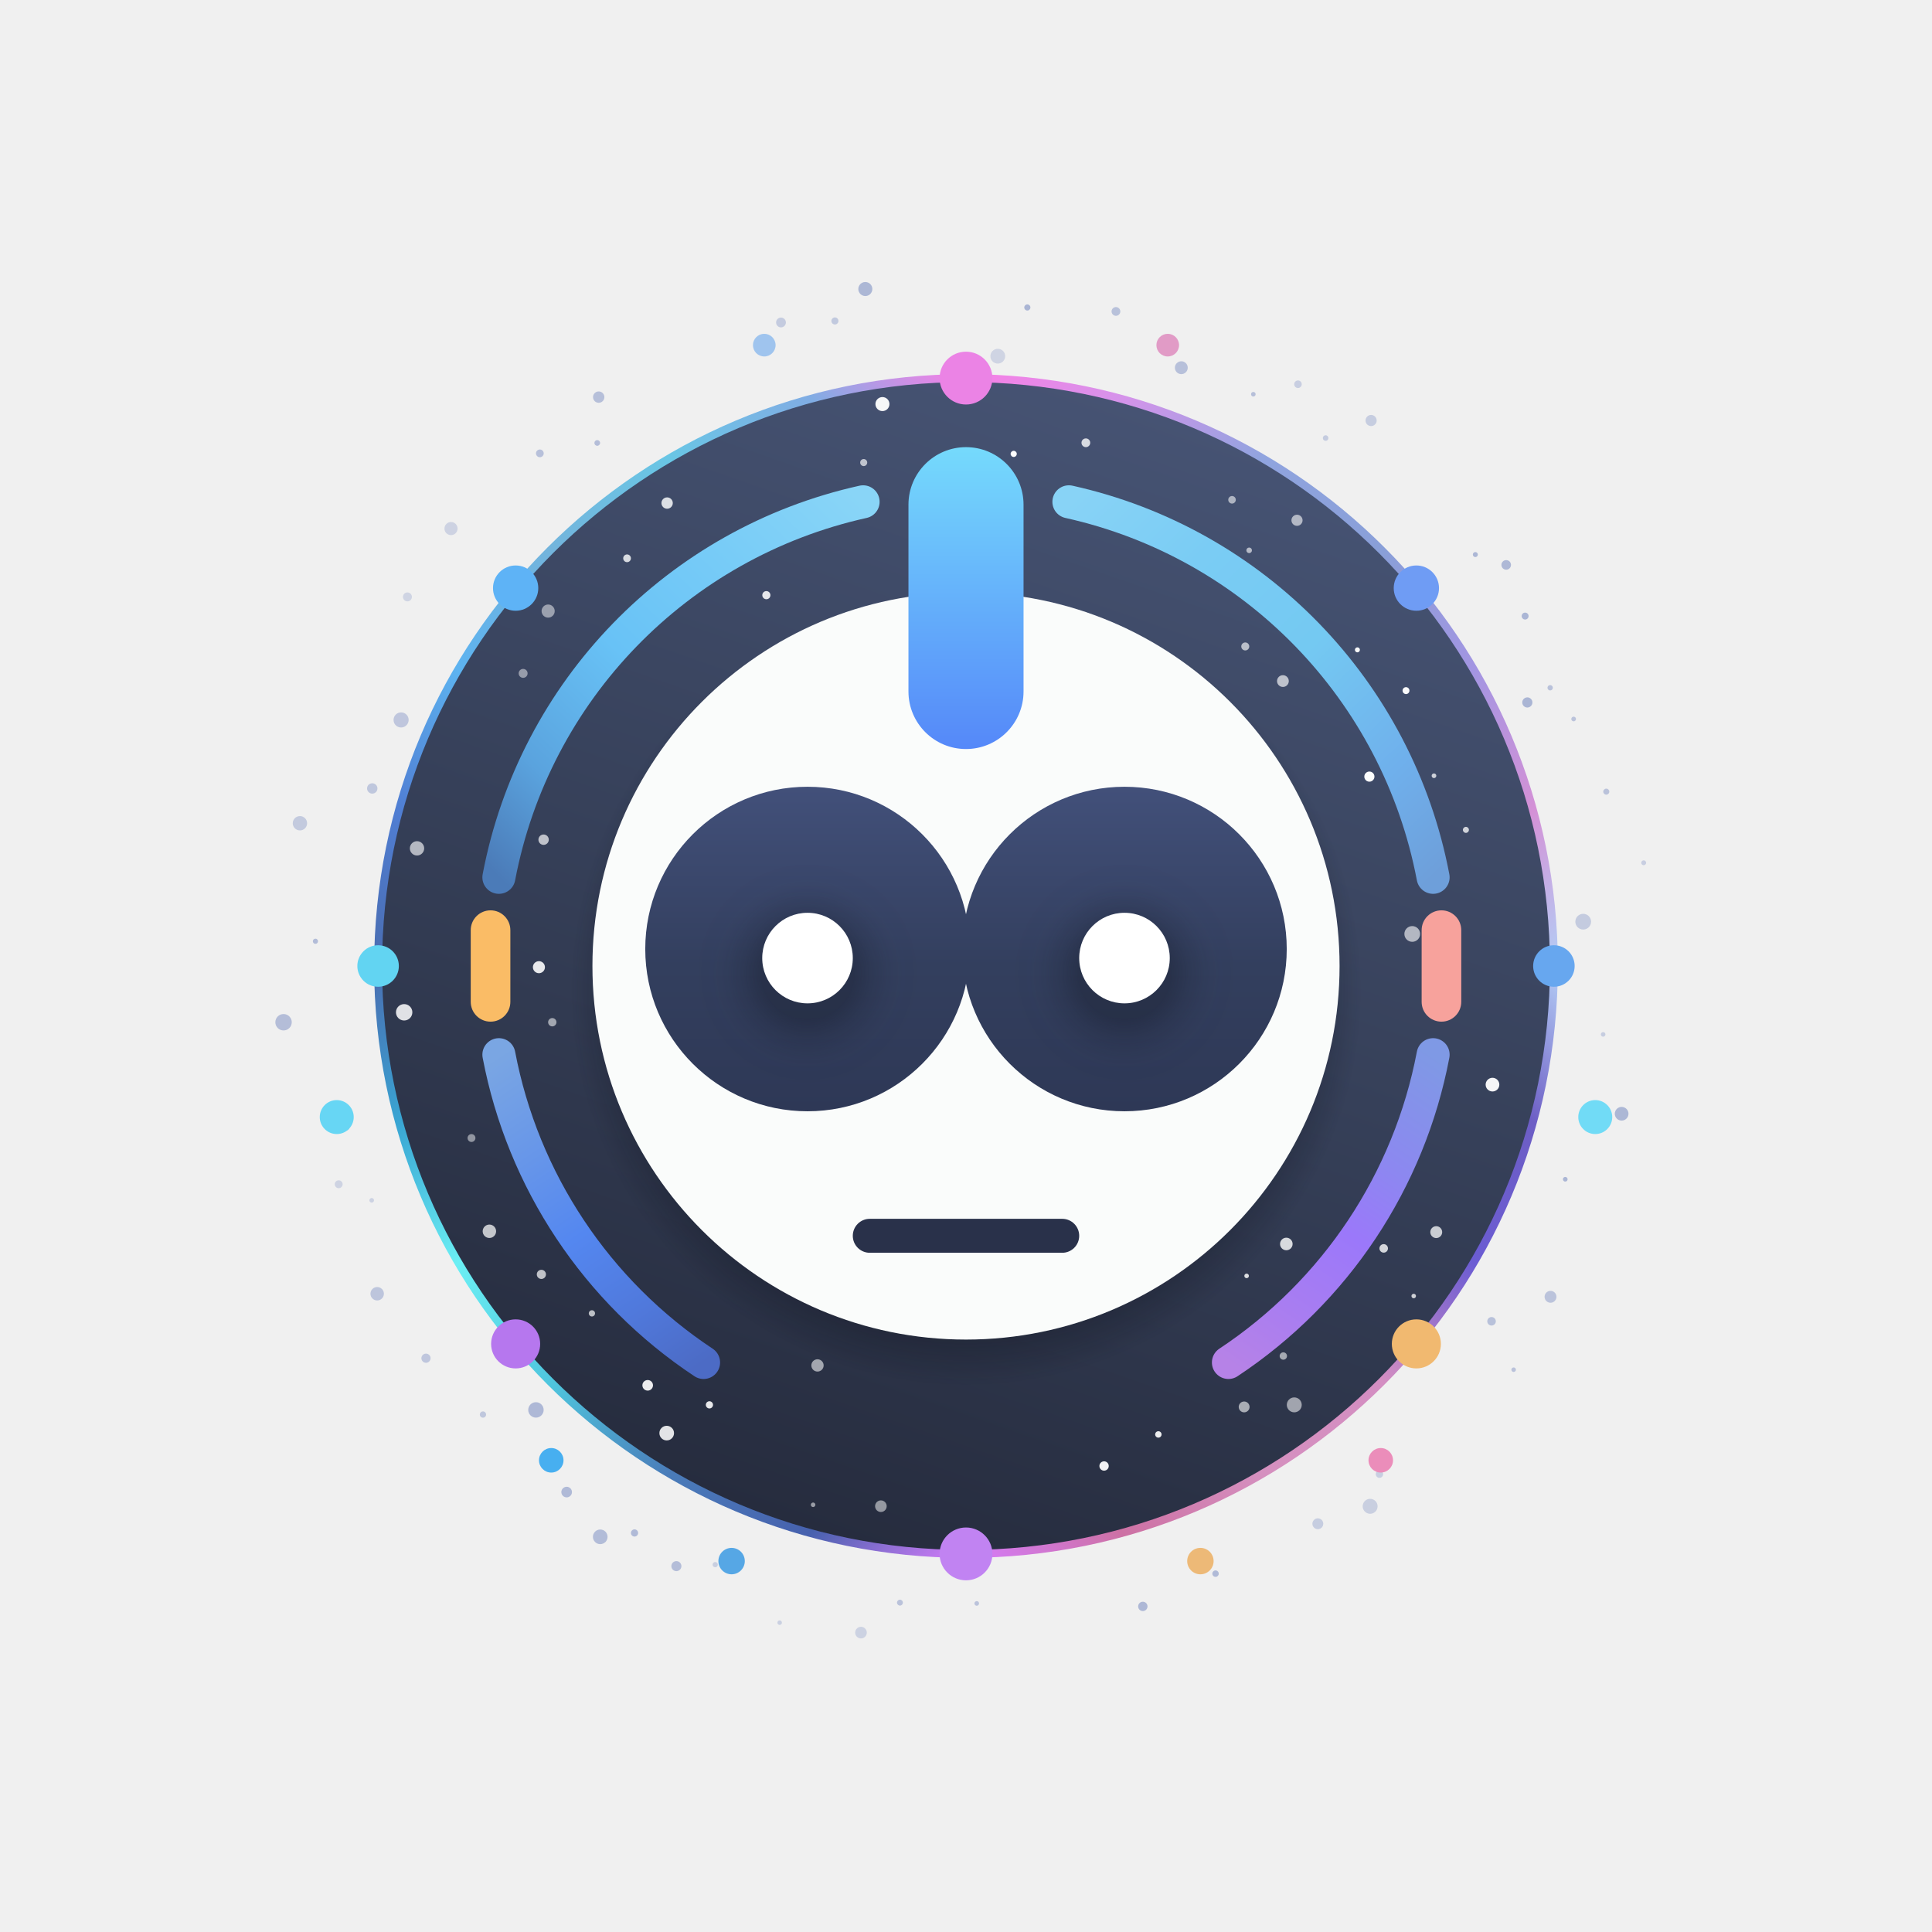
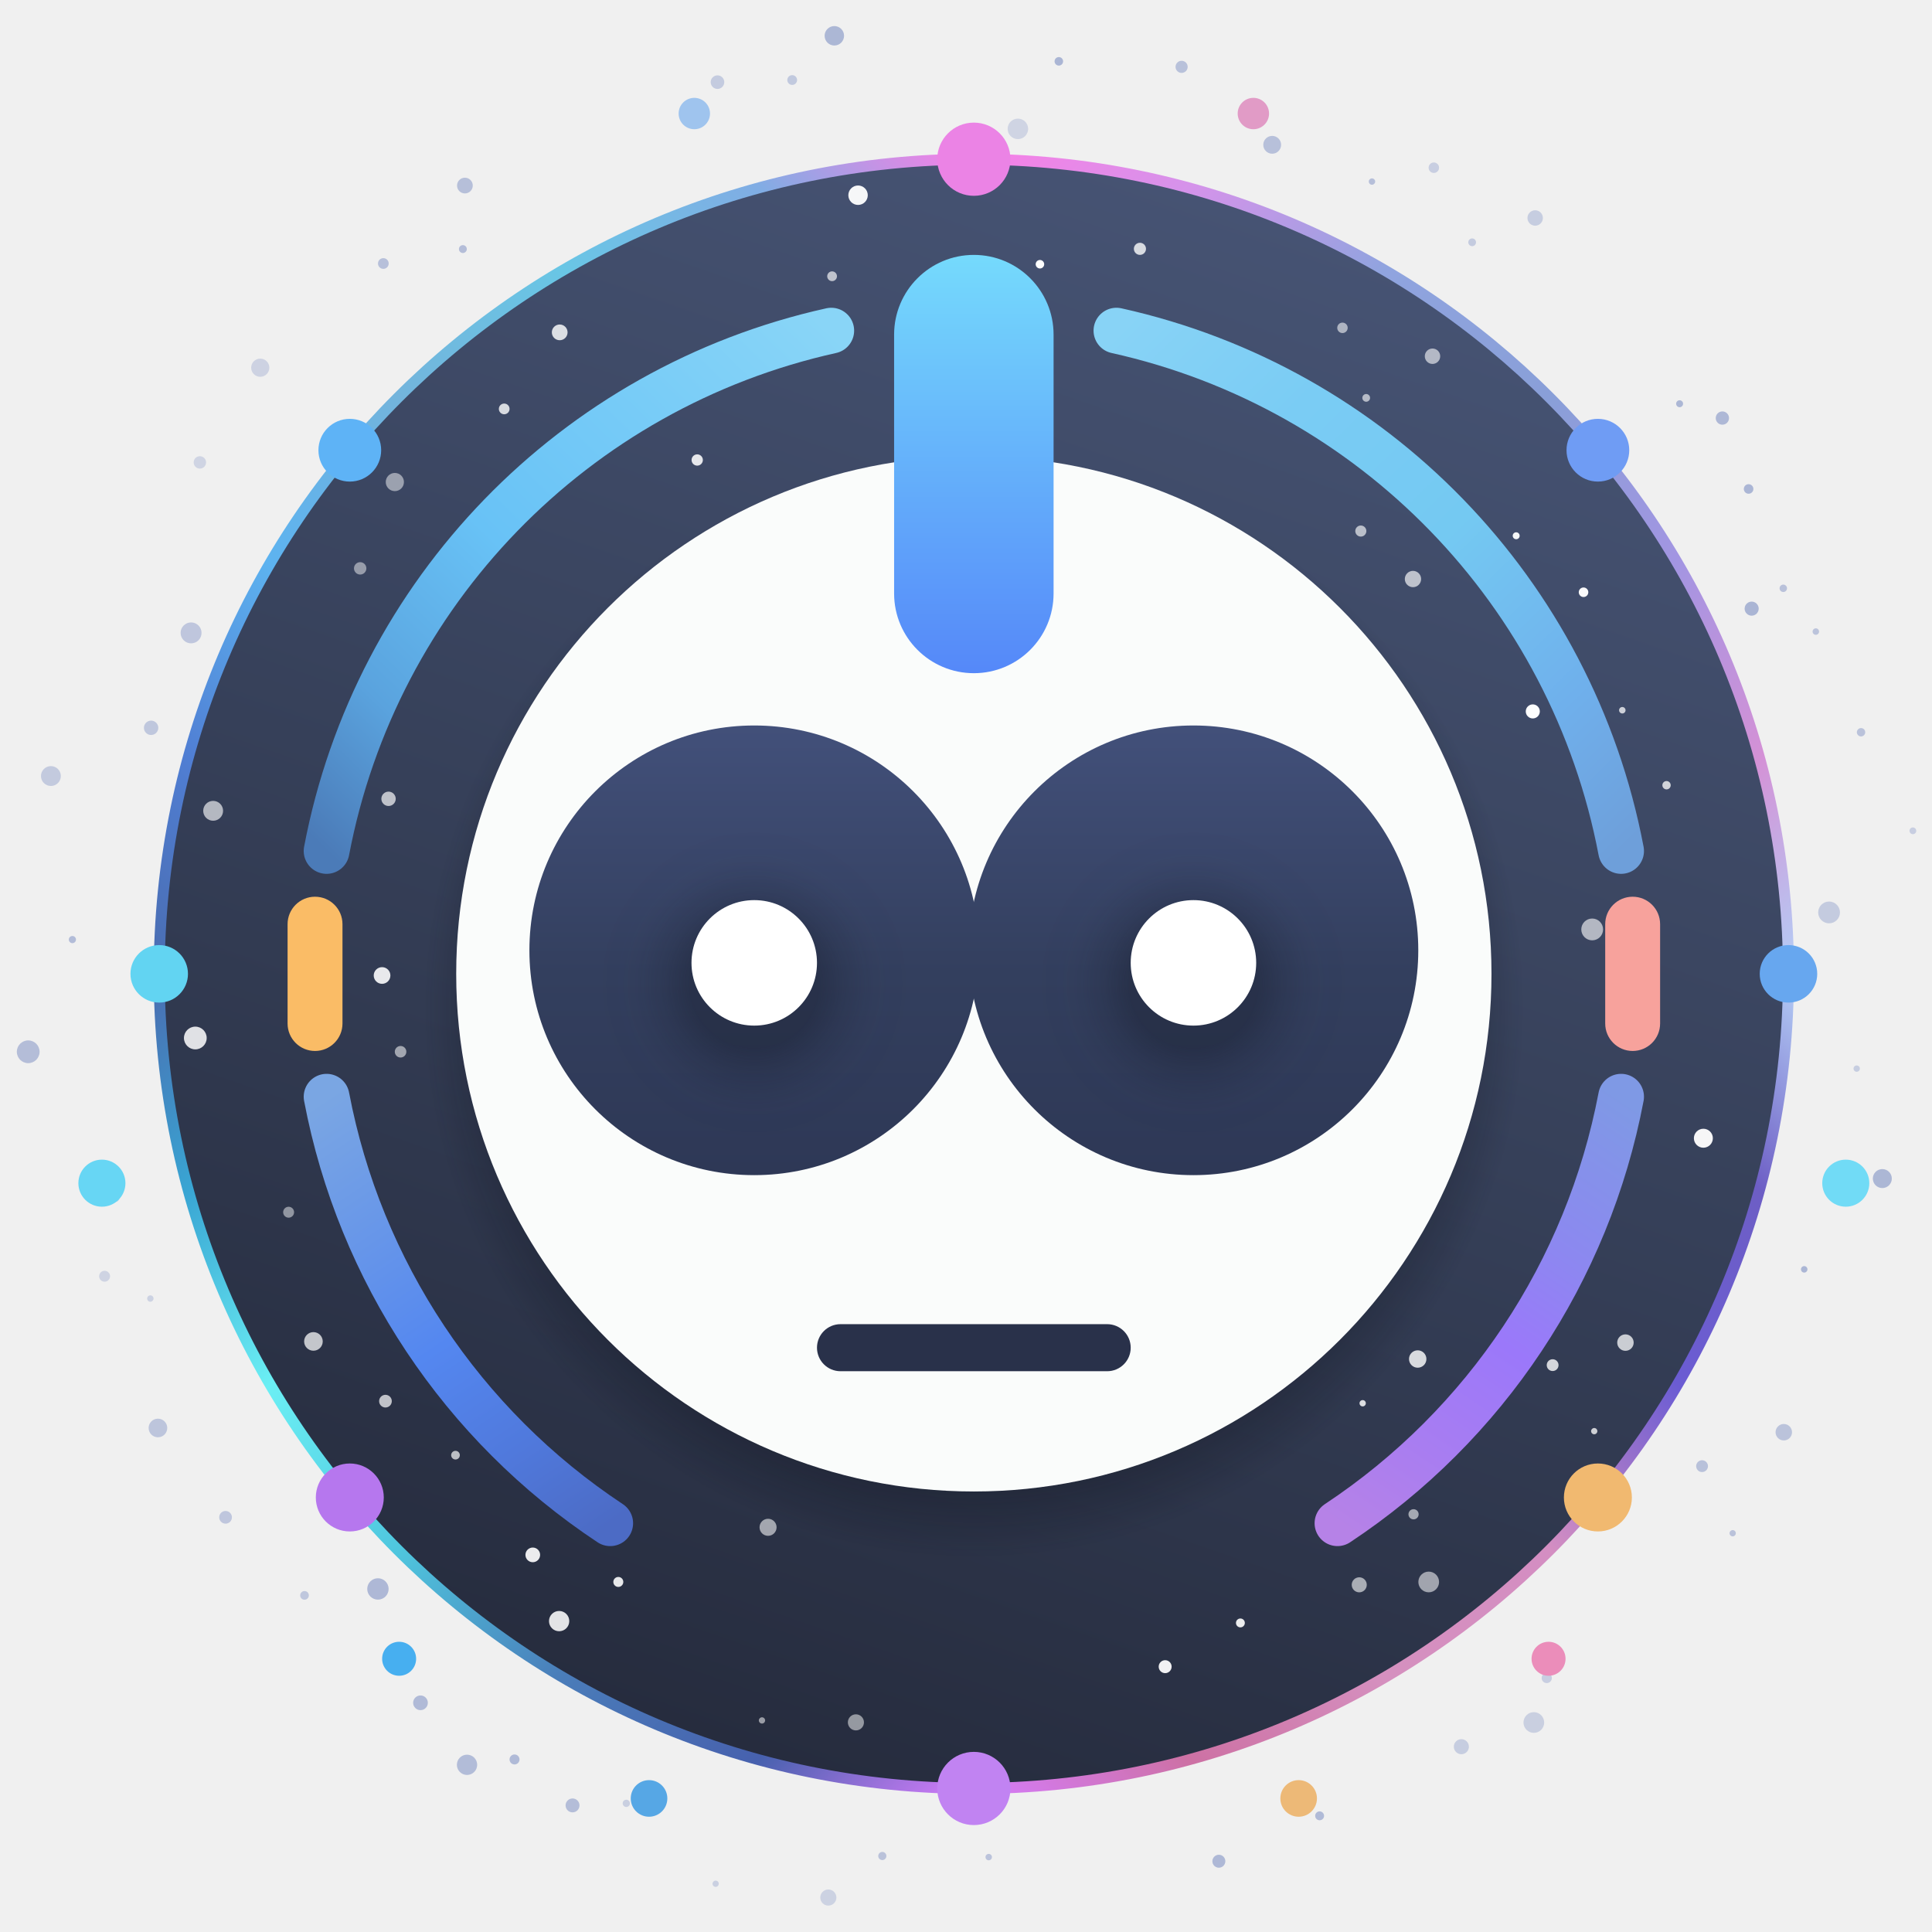
- <svg xmlns="http://www.w3.org/2000/svg" viewBox="0 0 1024 1024" width="1024" height="1024" fill="none" role="img" aria-labelledby="musebot-title">
+ <svg xmlns="http://www.w3.org/2000/svg" viewBox="139.5 139.5 739 739" width="1024" height="1024" fill="none" role="img" aria-labelledby="musebot-title">
  <defs>
    <linearGradient id="g-disc" gradientUnits="userSpaceOnUse" x1="613.84" y1="219.2" x2="410.16" y2="804.8">
      <stop offset="0" stop-color="#465373" />
      <stop offset="0.5" stop-color="#364059" />
      <stop offset="1" stop-color="#262C3E" />
    </linearGradient>
    <radialGradient id="g-shadow">
      <stop offset="0.86" stop-color="#0B0E18" stop-opacity="0.32" />
      <stop offset="1" stop-color="#0B0E18" stop-opacity="0" />
    </radialGradient>
    <linearGradient id="g-eye" x1="0" y1="0" x2="0" y2="1">
      <stop offset="0" stop-color="#42507A" />
      <stop offset="0.55" stop-color="#333F5E" />
      <stop offset="1" stop-color="#2E3856" />
    </linearGradient>
    <radialGradient id="g-pupil-shadow">
      <stop offset="0.4" stop-color="#151A28" stop-opacity="0.37" />
      <stop offset="0.46" stop-color="#151A28" stop-opacity="0.3" />
      <stop offset="0.52" stop-color="#151A28" stop-opacity="0.23" />
      <stop offset="0.58" stop-color="#151A28" stop-opacity="0.16" />
      <stop offset="0.64" stop-color="#151A28" stop-opacity="0.12" />
      <stop offset="0.7" stop-color="#151A28" stop-opacity="0.07" />
      <stop offset="0.76" stop-color="#151A28" stop-opacity="0.04" />
      <stop offset="0.82" stop-color="#151A28" stop-opacity="0.02" />
      <stop offset="0.88" stop-color="#151A28" stop-opacity="0.01" />
      <stop offset="0.94" stop-color="#151A28" stop-opacity="0.01" />
      <stop offset="1" stop-color="#151A28" stop-opacity="0" />
    </radialGradient>
    <linearGradient id="g-antenna" gradientUnits="userSpaceOnUse" x1="0" y1="237" x2="0" y2="397">
      <stop offset="0" stop-color="#75DAFC" />
      <stop offset="1" stop-color="#5588F9" />
    </linearGradient>
    <linearGradient id="g-arc-lr" gradientUnits="userSpaceOnUse" x1="759.58" y1="559" x2="651.09" y2="722.14">
      <stop offset="0" stop-color="#7F99E5" />
      <stop offset="0.31" stop-color="#8C88F0" />
      <stop offset="0.53" stop-color="#9B78FA" />
      <stop offset="0.78" stop-color="#A87DF1" />
      <stop offset="1" stop-color="#B682E7" />
    </linearGradient>
    <linearGradient id="g-arc-ll" gradientUnits="userSpaceOnUse" x1="372.91" y1="722.14" x2="264.42" y2="559">
      <stop offset="0" stop-color="#4C6BC5" />
      <stop offset="0.22" stop-color="#5079DC" />
      <stop offset="0.47" stop-color="#5487F0" />
      <stop offset="0.72" stop-color="#6796E9" />
      <stop offset="1" stop-color="#7AA6E3" />
    </linearGradient>
    <linearGradient id="g-arc-ul" gradientUnits="userSpaceOnUse" x1="264.42" y1="465" x2="457.46" y2="265.97">
      <stop offset="0" stop-color="#4B7BB8" />
      <stop offset="0.2" stop-color="#5AA3DE" />
      <stop offset="0.47" stop-color="#68C2F6" />
      <stop offset="0.75" stop-color="#78CCF7" />
      <stop offset="1" stop-color="#89D5F7" />
    </linearGradient>
    <linearGradient id="g-arc-ur" gradientUnits="userSpaceOnUse" x1="566.54" y1="265.97" x2="759.58" y2="465">
      <stop offset="0" stop-color="#88D3F6" />
      <stop offset="0.25" stop-color="#7ACCF4" />
      <stop offset="0.52" stop-color="#74C9F2" />
      <stop offset="0.8" stop-color="#6FB0EC" />
      <stop offset="1" stop-color="#6E9FDA" />
    </linearGradient>
    <linearGradient id="g-ring-q1" gradientUnits="userSpaceOnUse" x1="823.6" y1="512" x2="512" y2="823.6">
      <stop offset="0" stop-color="#B4CDF5" />
      <stop offset="0.15" stop-color="#6D5EC5" />
      <stop offset="0.32" stop-color="#6B5CD3" />
      <stop offset="0.5" stop-color="#D48EC2" />
      <stop offset="0.68" stop-color="#D590BF" />
      <stop offset="0.85" stop-color="#CD71A4" />
      <stop offset="1" stop-color="#D57CFA" />
    </linearGradient>
    <linearGradient id="g-ring-q2" gradientUnits="userSpaceOnUse" x1="512" y1="823.6" x2="200.4" y2="512">
      <stop offset="0" stop-color="#D57CFA" />
      <stop offset="0.15" stop-color="#4761AE" />
      <stop offset="0.32" stop-color="#4A7CB9" />
      <stop offset="0.5" stop-color="#4FC6DE" />
      <stop offset="0.68" stop-color="#6BEFF4" />
      <stop offset="0.85" stop-color="#39A5D3" />
      <stop offset="1" stop-color="#4A6DB1" />
    </linearGradient>
    <linearGradient id="g-ring-q3" gradientUnits="userSpaceOnUse" x1="200.4" y1="512" x2="512" y2="200.4">
      <stop offset="0" stop-color="#4A6DB1" />
      <stop offset="0.15" stop-color="#507ED3" />
      <stop offset="0.32" stop-color="#5DB3F0" />
      <stop offset="0.5" stop-color="#73B4DC" />
      <stop offset="0.68" stop-color="#69C6E5" />
      <stop offset="0.85" stop-color="#80ADE4" />
      <stop offset="1" stop-color="#F780E6" />
    </linearGradient>
    <linearGradient id="g-ring-q4" gradientUnits="userSpaceOnUse" x1="512" y1="200.4" x2="823.6" y2="512">
      <stop offset="0" stop-color="#F780E6" />
      <stop offset="0.15" stop-color="#D593EA" />
      <stop offset="0.32" stop-color="#90A4DF" />
      <stop offset="0.5" stop-color="#899FD8" />
      <stop offset="0.68" stop-color="#A395E2" />
      <stop offset="0.85" stop-color="#D491D6" />
      <stop offset="1" stop-color="#B4CDF5" />
    </linearGradient>
    <g id="eye">
      <circle r="86" fill="url(#g-eye)" />
      <circle cy="13" r="60" fill="url(#g-pupil-shadow)" />
      <circle cy="4.8" r="24" fill="#fff" />
    </g>
  </defs>
  <g id="stars-outer" fill="#A9B4D4">
    <circle cx="528.85" cy="188.79" r="3.92" opacity="0.47" />
    <circle cx="790.55" cy="700.31" r="2.26" opacity="0.79" />
    <circle cx="212.59" cy="381.58" r="4" opacity="0.7" />
    <circle cx="702.61" cy="232.18" r="1.48" opacity="0.61" />
    <circle cx="284.06" cy="747.28" r="4.09" opacity="0.93" />
    <circle cx="316.55" cy="234.77" r="1.51" opacity="0.85" />
    <circle cx="839.13" cy="488.51" r="4.17" opacity="0.61" />
    <circle cx="183.64" cy="597.71" r="1.53" opacity="0.53" />
    <circle cx="809.52" cy="372.31" r="2.69" opacity="0.99" />
    <circle cx="476.99" cy="849.43" r="1.56" opacity="0.76" />
    <circle cx="197.3" cy="417.89" r="2.75" opacity="0.68" />
    <circle cx="849.7" cy="548.25" r="1.21" opacity="0.59" />
    <circle cx="300.34" cy="790.83" r="2.81" opacity="0.91" />
    <circle cx="664.29" cy="208.95" r="1.22" opacity="0.82" />
    <circle cx="698.48" cy="807.62" r="2.88" opacity="0.59" />
    <circle cx="197.01" cy="636.2" r="1.22" opacity="0.51" />
    <circle cx="808.35" cy="326.53" r="1.83" opacity="0.97" />
    <circle cx="517.69" cy="849.85" r="1.23" opacity="0.74" />
    <circle cx="442.52" cy="170.11" r="1.87" opacity="0.66" />
    <circle cx="829.62" cy="625.03" r="1.24" opacity="0.97" />
    <circle cx="336.31" cy="812.5" r="1.91" opacity="0.89" />
    <circle cx="626.12" cy="194.89" r="3.41" opacity="0.8" />
    <circle cx="731.14" cy="781.34" r="1.95" opacity="0.57" />
    <circle cx="239.05" cy="280.15" r="3.48" opacity="0.49" />
    <circle cx="781.96" cy="293.93" r="1.33" opacity="0.95" />
    <circle cx="199.91" cy="685.71" r="3.56" opacity="0.72" />
    <circle cx="402.9" cy="183.58" r="1.35" opacity="0.64" />
    <circle cx="859.5" cy="590.31" r="3.63" opacity="0.95" />
    <circle cx="167.19" cy="498.89" r="1.37" opacity="0.87" />
    <circle cx="591.47" cy="165.07" r="2.32" opacity="0.79" />
    <circle cx="379.07" cy="829.29" r="1.39" opacity="0.55" />
    <circle cx="215.95" cy="316.37" r="2.37" opacity="0.47" />
    <circle cx="821.62" cy="364.53" r="1.42" opacity="0.78" />
    <circle cx="225.78" cy="719.88" r="2.43" opacity="0.7" />
    <circle cx="605.72" cy="851.43" r="2.48" opacity="0.93" />
    <circle cx="150.29" cy="541.81" r="4.35" opacity="0.85" />
    <circle cx="851.36" cy="419.59" r="1.6" opacity="0.76" />
    <circle cx="413.24" cy="860.04" r="1.2" opacity="0.53" />
    <circle cx="544.51" cy="162.96" r="1.63" opacity="0.99" />
    <circle cx="802.26" cy="725.97" r="1.2" opacity="0.76" />
    <circle cx="255.98" cy="749.74" r="1.66" opacity="0.68" />
    <circle cx="726.71" cy="222.88" r="2.95" opacity="0.59" />
    <circle cx="644.26" cy="834.06" r="1.7" opacity="0.91" />
    <circle cx="317.33" cy="210.48" r="3.01" opacity="0.82" />
    <circle cx="834.06" cy="381.08" r="1.24" opacity="0.74" />
    <circle cx="456.34" cy="865.32" r="3.08" opacity="0.51" />
    <circle cx="821.81" cy="687.33" r="3.15" opacity="0.74" />
    <circle cx="687.95" cy="203.65" r="2" opacity="0.57" />
    <circle cx="286.13" cy="240.29" r="2.05" opacity="0.8" />
    <circle cx="871.19" cy="457.29" r="1.29" opacity="0.57" />
    <circle cx="179.51" cy="627.67" r="2.09" opacity="0.48" />
    <circle cx="458.64" cy="153.19" r="3.72" opacity="0.95" />
    <circle cx="158.97" cy="436.34" r="3.8" opacity="0.63" />
    <circle cx="318.14" cy="814.55" r="3.88" opacity="0.87" />
    <circle cx="726.2" cy="798.37" r="3.96" opacity="0.55" />
    <circle cx="798.32" cy="299.41" r="2.54" opacity="0.93" />
    <circle cx="413.94" cy="170.92" r="2.6" opacity="0.61" />
    <circle cx="358.5" cy="830.08" r="2.66" opacity="0.85" />
  </g>
  <circle id="disc" cx="512" cy="512" r="310" fill="url(#g-disc)" />
  <g id="stars-inner" fill="#fff">
    <circle cx="660.73" cy="676.25" r="1.21" opacity="0.83" />
    <circle cx="679.97" cy="360.98" r="3.12" opacity="0.66" />
    <circle cx="285.64" cy="512.63" r="3.19" opacity="0.89" />
    <circle cx="433.29" cy="723.7" r="3.26" opacity="0.57" />
    <circle cx="681.78" cy="659.33" r="3.33" opacity="0.81" />
    <circle cx="660.02" cy="342.63" r="2.12" opacity="0.64" />
    <circle cx="406.19" cy="315.45" r="2.16" opacity="0.87" />
    <circle cx="292.72" cy="541.8" r="2.21" opacity="0.55" />
    <circle cx="733.39" cy="661.67" r="2.26" opacity="0.79" />
    <circle cx="662.08" cy="291.69" r="1.48" opacity="0.61" />
    <circle cx="748.52" cy="495.01" r="4.17" opacity="0.61" />
    <circle cx="725.8" cy="411.62" r="2.69" opacity="0.99" />
    <circle cx="288.12" cy="445.05" r="2.75" opacity="0.68" />
    <circle cx="343.29" cy="734.25" r="2.81" opacity="0.91" />
    <circle cx="659.42" cy="745.7" r="2.88" opacity="0.59" />
    <circle cx="745.21" cy="366.04" r="1.83" opacity="0.97" />
    <circle cx="457.78" cy="245.17" r="1.87" opacity="0.66" />
    <circle cx="376.01" cy="744.6" r="1.91" opacity="0.89" />
    <circle cx="680.19" cy="718.72" r="1.95" opacity="0.57" />
    <circle cx="290.53" cy="323.88" r="3.48" opacity="0.49" />
    <circle cx="719.45" cy="344.43" r="1.33" opacity="0.95" />
    <circle cx="259.39" cy="652.6" r="3.56" opacity="0.72" />
    <circle cx="791.05" cy="574.88" r="3.63" opacity="0.95" />
    <circle cx="575.53" cy="234.68" r="2.32" opacity="0.79" />
    <circle cx="277.27" cy="356.9" r="2.37" opacity="0.47" />
    <circle cx="286.94" cy="675.45" r="2.43" opacity="0.7" />
    <circle cx="585.18" cy="777.01" r="2.48" opacity="0.93" />
    <circle cx="214.21" cy="536.54" r="4.35" opacity="0.85" />
    <circle cx="776.96" cy="439.85" r="1.6" opacity="0.76" />
    <circle cx="430.96" cy="797.57" r="1.2" opacity="0.53" />
    <circle cx="537.28" cy="240.57" r="1.63" opacity="0.99" />
    <circle cx="749.3" cy="686.92" r="1.2" opacity="0.76" />
    <circle cx="313.73" cy="696.11" r="1.66" opacity="0.68" />
    <circle cx="687.44" cy="275.76" r="2.95" opacity="0.59" />
    <circle cx="613.96" cy="760.28" r="1.7" opacity="0.91" />
    <circle cx="353.59" cy="266.63" r="3.01" opacity="0.82" />
    <circle cx="760.04" cy="411.17" r="1.24" opacity="0.74" />
    <circle cx="466.89" cy="798.31" r="3.08" opacity="0.51" />
    <circle cx="761.24" cy="653.05" r="3.15" opacity="0.74" />
    <circle cx="653" cy="264.9" r="2" opacity="0.57" />
    <circle cx="332.36" cy="295.91" r="2.05" opacity="0.8" />
    <circle cx="249.9" cy="603.18" r="2.09" opacity="0.48" />
    <circle cx="467.71" cy="214.17" r="3.72" opacity="0.95" />
    <circle cx="221.03" cy="449.64" r="3.8" opacity="0.63" />
    <circle cx="353.37" cy="759.58" r="3.88" opacity="0.87" />
    <circle cx="685.99" cy="744.61" r="3.96" opacity="0.55" />
  </g>
  <g id="orbit-ring" stroke-width="4.2">
    <path d="M823.6 512A311.6 311.6 0 0 1 512 823.6" stroke="url(#g-ring-q1)" />
    <path d="M512 823.6A311.6 311.6 0 0 1 200.4 512" stroke="url(#g-ring-q2)" />
    <path d="M200.4 512A311.6 311.6 0 0 1 512 200.4" stroke="url(#g-ring-q3)" />
    <path d="M512 200.4A311.6 311.6 0 0 1 823.6 512" stroke="url(#g-ring-q4)" />
  </g>
  <g id="orbs">
    <circle cx="845.52" cy="592.07" r="9" fill="#71DBF6" />
    <circle cx="178.48" cy="592.07" r="9" fill="#67D6F4" />
    <circle cx="731.83" cy="773.99" r="6.5" fill="#EB8DBA" />
    <circle cx="292.17" cy="773.99" r="6.5" fill="#47AFF0" />
    <circle cx="636.24" cy="827.41" r="7" fill="#EDB977" />
    <circle cx="387.76" cy="827.41" r="7" fill="#56A7E5" />
    <circle cx="618.92" cy="182.93" r="6" fill="#E19BC6" />
    <circle cx="405.08" cy="182.93" r="6" fill="#9FC4EE" />
    <circle cx="823.6" cy="512" r="11" fill="#67A7EF" />
    <circle cx="200.4" cy="512" r="11" fill="#62D4F2" />
    <circle cx="750.7" cy="712.29" r="13" fill="#F1B970" />
    <circle cx="273.3" cy="712.29" r="13" fill="#B677EE" />
    <circle cx="512" cy="823.6" r="14" fill="#C183F2" />
    <circle cx="512" cy="200.4" r="14" fill="#EB83E5" />
    <circle cx="273.3" cy="311.71" r="12" fill="#5EB3F6" />
    <circle cx="750.7" cy="311.71" r="12" fill="#6F9CF4" />
  </g>
  <g id="orbit-arcs" stroke-width="17.5" stroke-linecap="round">
    <path id="arc-lr" d="M759.58 559A252 252 0 0 1 651.09 722.14" stroke="url(#g-arc-lr)" />
    <path id="arc-ll" d="M372.91 722.14A252 252 0 0 1 264.42 559" stroke="url(#g-arc-ll)" />
    <path id="arc-ul" d="M264.42 465A252 252 0 0 1 457.46 265.97" stroke="url(#g-arc-ul)" />
    <path id="arc-ur" d="M566.54 265.97A252 252 0 0 1 759.58 465" stroke="url(#g-arc-ur)" />
  </g>
  <g id="ticks">
    <rect x="249.5" y="482.5" width="21" height="59" rx="10.5" fill="#FABC66" />
    <rect x="753.5" y="482.5" width="21" height="59" rx="10.5" fill="#F7A29C" />
  </g>
  <g id="face">
    <circle cx="512" cy="525" r="211" fill="url(#g-shadow)" />
    <circle cx="512" cy="512" r="198" fill="#FAFCFB" />
    <use href="#eye" x="428" y="503" />
    <use href="#eye" x="596" y="503" />
    <rect x="452" y="646" width="120" height="18" rx="9" fill="#29314A" />
  </g>
  <rect id="antenna" x="481.5" y="237" width="61" height="160" rx="30.5" fill="url(#g-antenna)" />
</svg>
